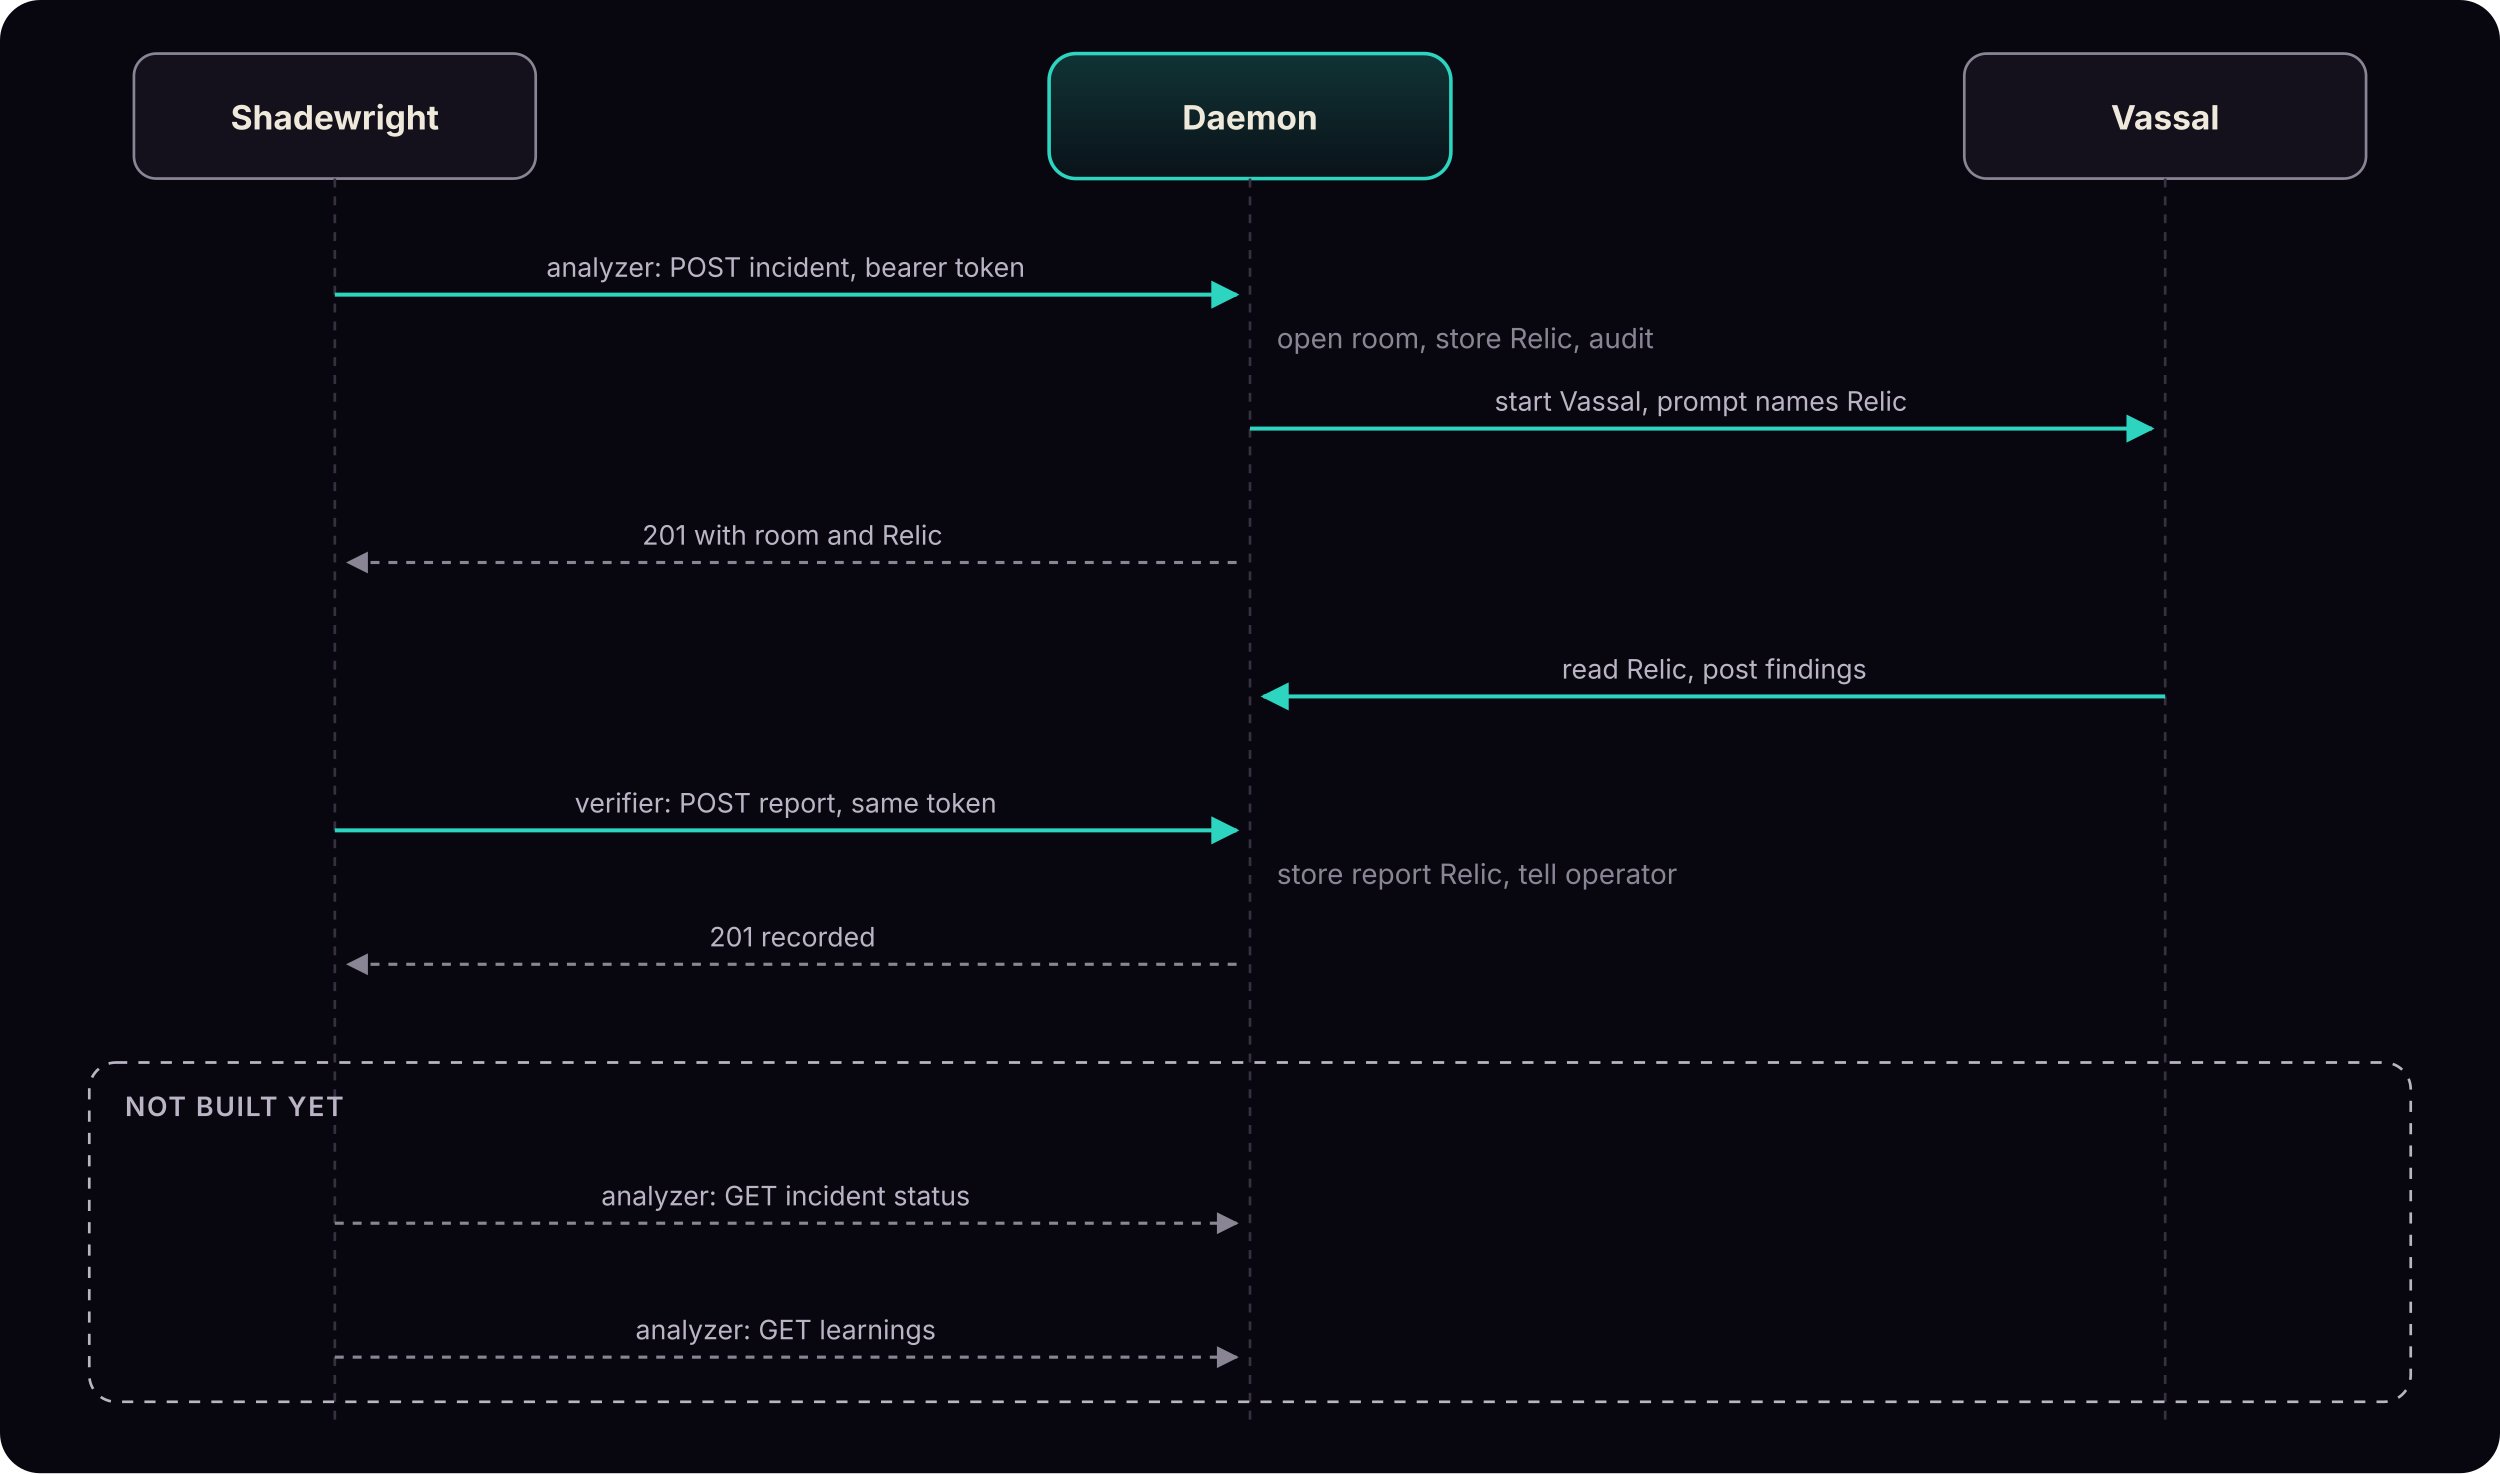
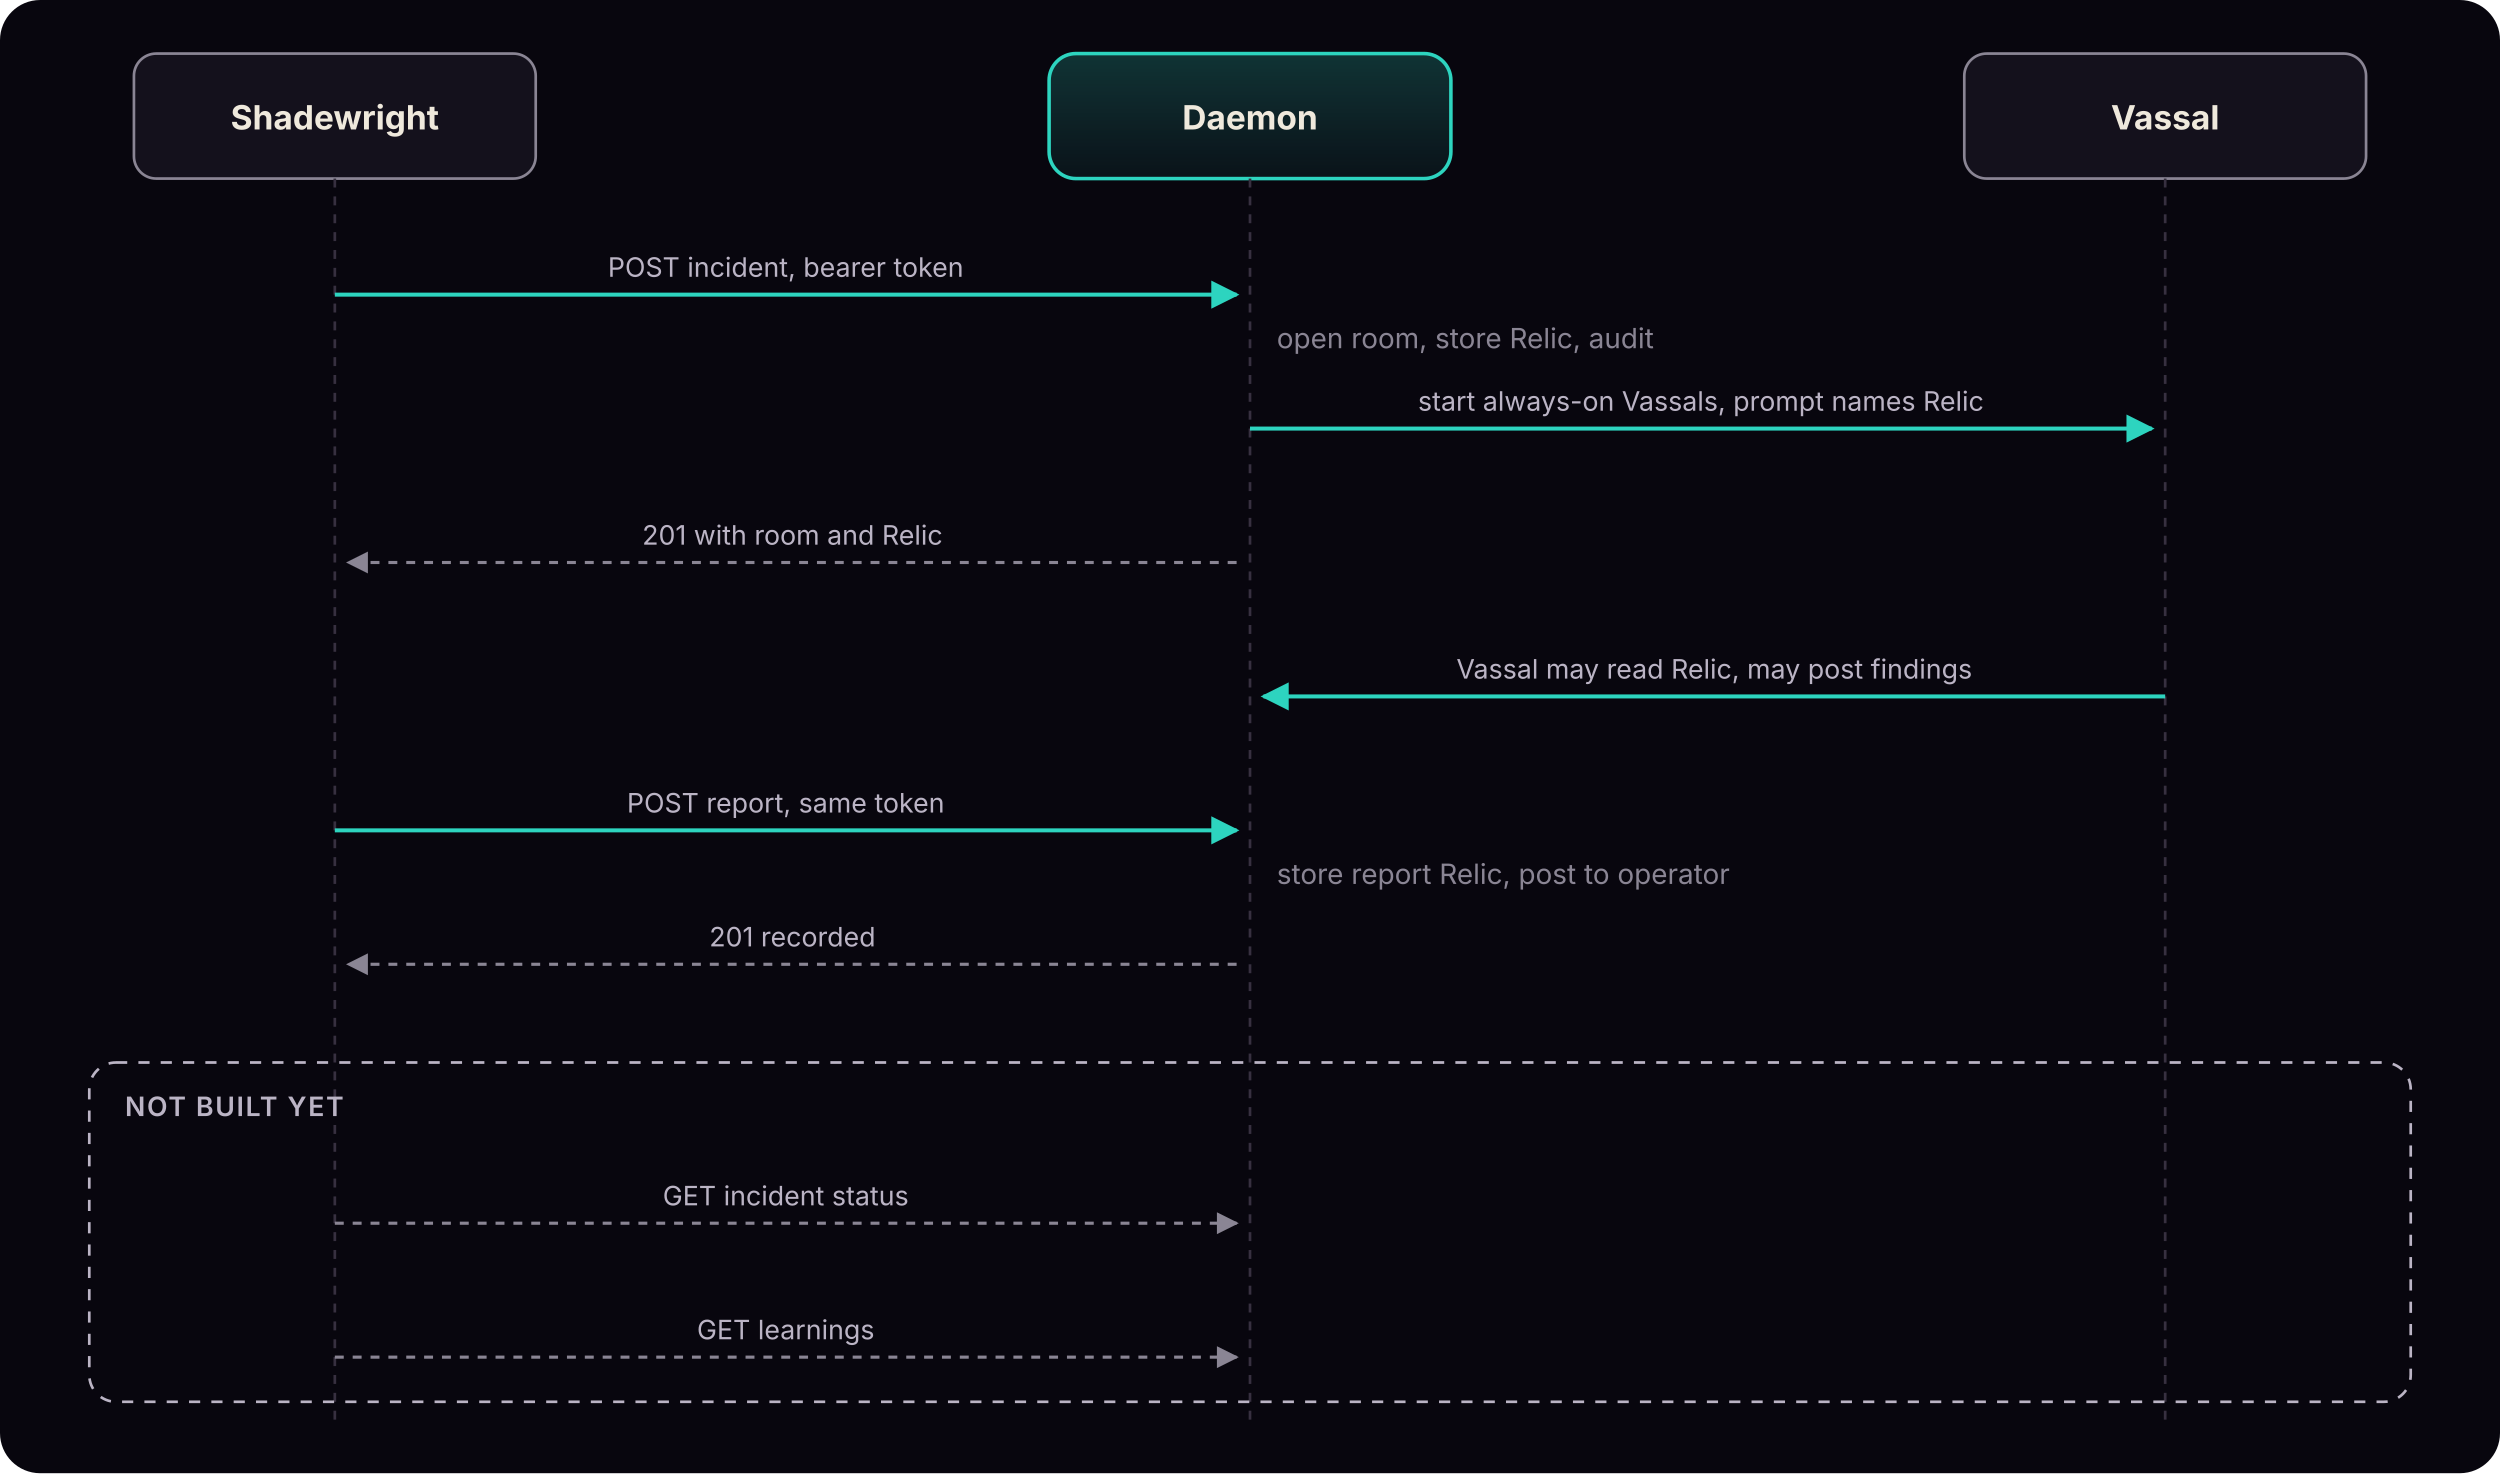
<svg xmlns="http://www.w3.org/2000/svg" viewBox="0 0 1120 660" role="img" aria-labelledby="t d" data-diagram="sequence" font-family="system-ui, -apple-system, BlinkMacSystemFont, 'Segoe UI', sans-serif">
  <defs>
    <marker id="a" viewBox="0 0 10 10" refX="9" refY="5" markerWidth="7" markerHeight="7" orient="auto-start-reverse">
      <path d="M0 0 10 5 0 10z" fill="#2dd4bf" />
    </marker>
    <marker id="m" viewBox="0 0 10 10" refX="9" refY="5" markerWidth="7" markerHeight="7" orient="auto-start-reverse">
      <path d="M0 0 10 5 0 10z" fill="#8a8594" />
    </marker>
    <marker id="x" viewBox="0 0 10 10" refX="9" refY="5" markerWidth="7" markerHeight="7" orient="auto-start-reverse">
      <path d="M0 0 10 5 0 10z" fill="#f87171" />
    </marker>
    <linearGradient id="glow" x1="0" y1="0" x2="0" y2="1">
      <stop offset="0" stop-color="#2dd4bf" stop-opacity=".22" />
      <stop offset="1" stop-color="#2dd4bf" stop-opacity=".06" />
    </linearGradient>
    <style>
      .lane{fill:#111422;stroke:#373040}
      .lanet{fill:#8a8594;font-size:13px;font-weight:600;letter-spacing:.14em}
      .box{fill:#14111c;stroke:#8a8594;stroke-width:1.2}
      .key{fill:url(#glow);stroke:#2dd4bf;stroke-width:1.6}
      .ext{fill:#14111c;stroke:#7fd6b4;stroke-width:1.2}
      .plan{fill:#14111c;stroke:#8a8594;stroke-width:1.2;stroke-dasharray:5 4}
      .wait{fill:#14111c;stroke:#f0b86a;stroke-width:1.2}
      .bad{fill:#14111c;stroke:#f87171;stroke-width:1.2}
      .frame{fill:none;stroke:#bbb4c5;stroke-dasharray:5 5;stroke-width:1.2}
      .h{fill:#efe9dc;font-size:15px;font-weight:650}
      .s{fill:#bbb4c5;font-size:12.5px}
      .cap{fill:#8a8594;font-size:12.5px}
      .pn{fill:#8a8594;font-size:12px;font-weight:600;letter-spacing:.06em}
      .n{fill:#2dd4bf;font-size:12px;font-weight:700;letter-spacing:.08em}
      .idt{fill:#bbb4c5;font-size:12px;font-weight:600;letter-spacing:.06em}
      .lbl{fill:#bbb4c5;font-size:12px}
      .no{fill:#f87171;font-size:13px;font-weight:600}
      .f{stroke:#2dd4bf;stroke-width:1.8;fill:none}
      .r{stroke:#8a8594;stroke-width:1.4;fill:none;stroke-dasharray:4 4}
      .deny{stroke:#f87171;stroke-width:1.4;fill:none;stroke-dasharray:4 4}
      .life{stroke:#373040;stroke-width:1.2;fill:none;stroke-dasharray:4 4}
    </style>
  </defs>
  <rect width="1120" height="660" rx="18" fill="#08060e" />
  <rect class="box" x="60" y="24" width="180" height="56" rx="10" />
  <text class="h" x="150" y="58" text-anchor="middle">Shadewright</text>
  <rect class="key" x="470" y="24" width="180" height="56" rx="12" />
  <text class="h" x="560" y="58" text-anchor="middle">Daemon</text>
  <rect class="box" x="880" y="24" width="180" height="56" rx="10" />
  <text class="h" x="970" y="58" text-anchor="middle">Vassal</text>
  <path class="life" d="M150 80V640" />
  <path class="life" d="M560 80V640" />
  <path class="life" d="M970 80V640" />
  <path class="f" d="M150 132H554" marker-end="url(#a)" />
-   <text class="lbl" x="352" y="124" text-anchor="middle">analyzer: POST incident, bearer token</text>
+   <text class="lbl" x="352" y="124" text-anchor="middle">POST incident, bearer token</text>
  <text class="cap" x="572" y="156">open room, store Relic, audit</text>
  <path class="f" d="M560 192H964" marker-end="url(#a)" />
-   <text class="lbl" x="762" y="184" text-anchor="middle">start Vassal, prompt names Relic</text>
+   <text class="lbl" x="762" y="184" text-anchor="middle">start always-on Vassals, prompt names Relic</text>
  <path class="r" d="M554 252H156" marker-end="url(#m)" />
  <text class="lbl" x="355" y="244" text-anchor="middle">201 with room and Relic</text>
  <path class="f" d="M970 312H566" marker-end="url(#a)" />
-   <text class="lbl" x="768" y="304" text-anchor="middle">read Relic, post findings</text>
+   <text class="lbl" x="768" y="304" text-anchor="middle">Vassal may read Relic, may post findings</text>
  <path class="f" d="M150 372H554" marker-end="url(#a)" />
-   <text class="lbl" x="352" y="364" text-anchor="middle">verifier: POST report, same token</text>
-   <text class="cap" x="572" y="396">store report Relic, tell operator</text>
+   <text class="lbl" x="352" y="364" text-anchor="middle">POST report, same token</text>
+   <text class="cap" x="572" y="396">store report Relic, post to operator</text>
  <path class="r" d="M554 432H156" marker-end="url(#m)" />
  <text class="lbl" x="355" y="424" text-anchor="middle">201 recorded</text>
  <rect class="frame" x="40" y="476" width="1040" height="152" rx="12" />
  <text class="idt" x="56" y="500">NOT BUILT YET</text>
  <path class="r" d="M150 548H554" marker-end="url(#m)" />
-   <text class="lbl" x="352" y="540" text-anchor="middle">analyzer: GET incident status</text>
+   <text class="lbl" x="352" y="540" text-anchor="middle">GET incident status</text>
  <path class="r" d="M150 608H554" marker-end="url(#m)" />
-   <text class="lbl" x="352" y="600" text-anchor="middle">analyzer: GET learnings</text>
+   <text class="lbl" x="352" y="600" text-anchor="middle">GET learnings</text>
</svg>
